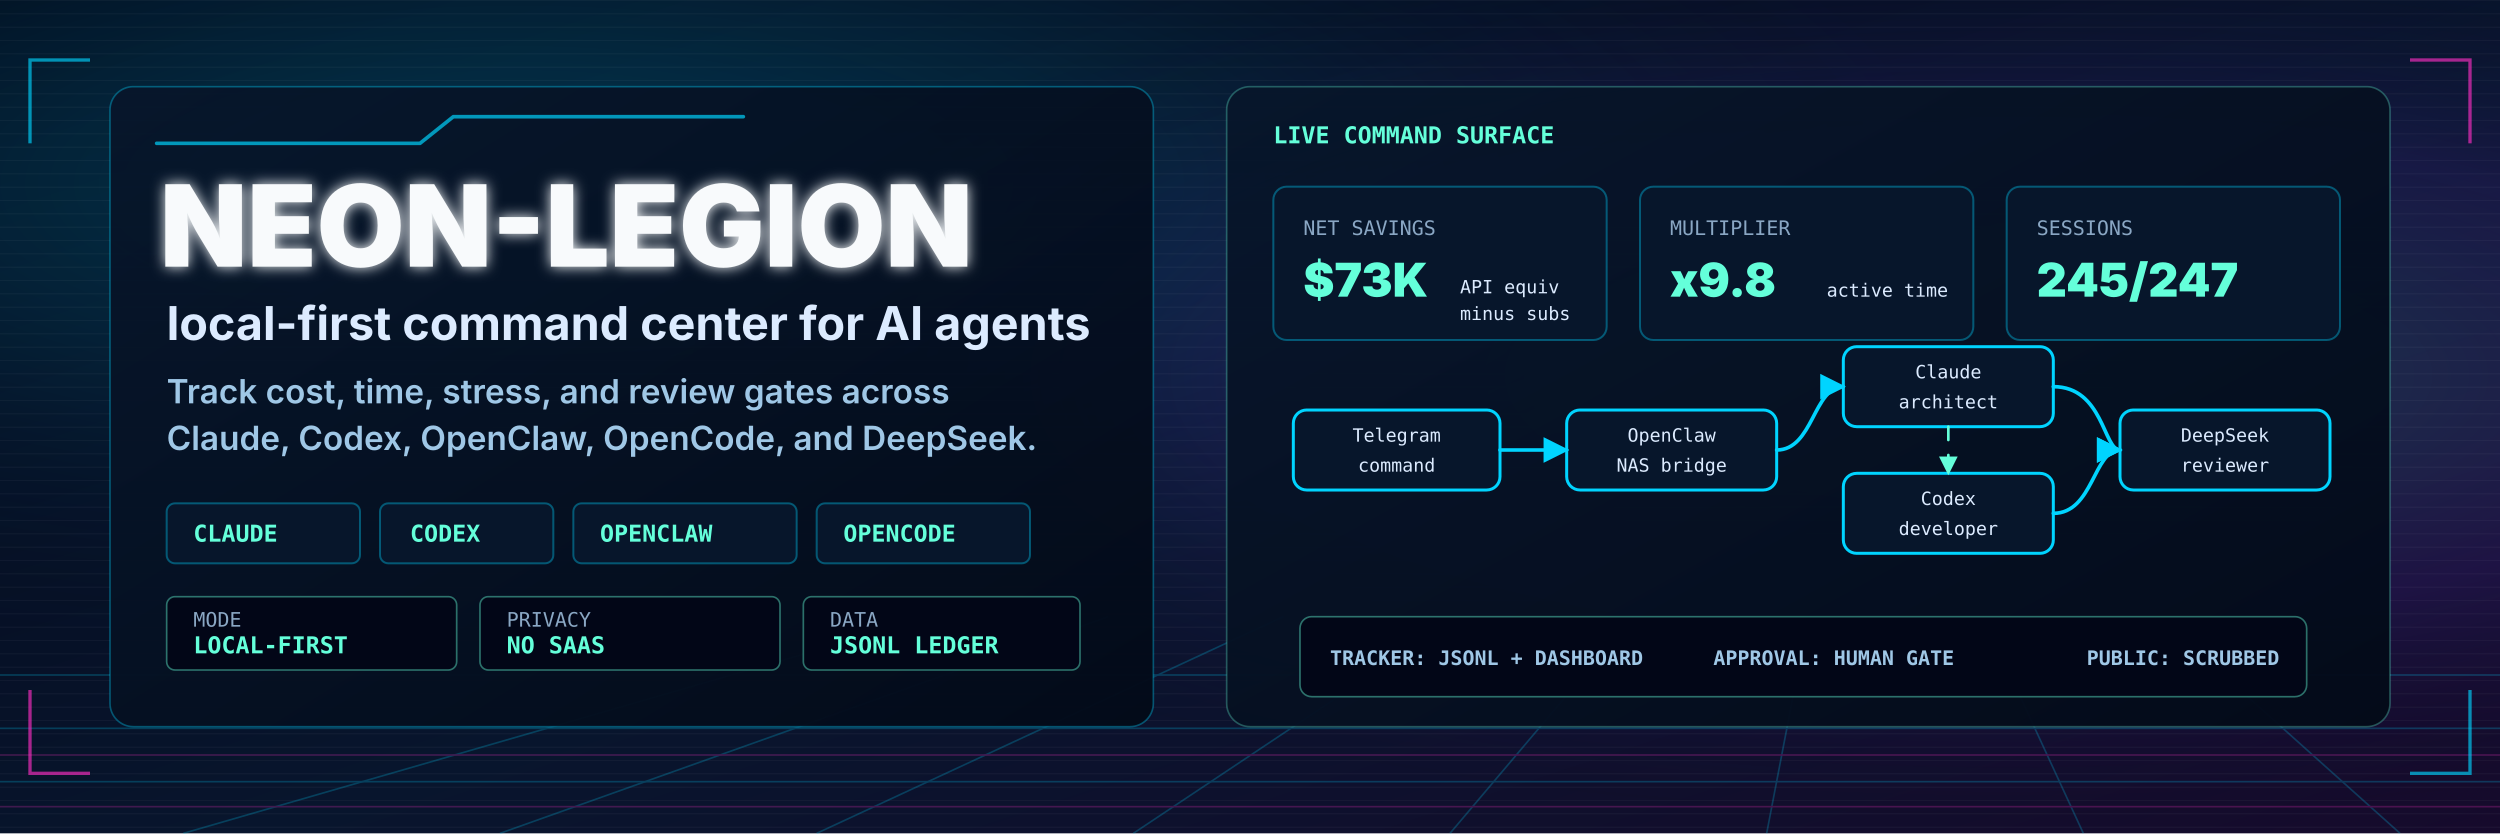
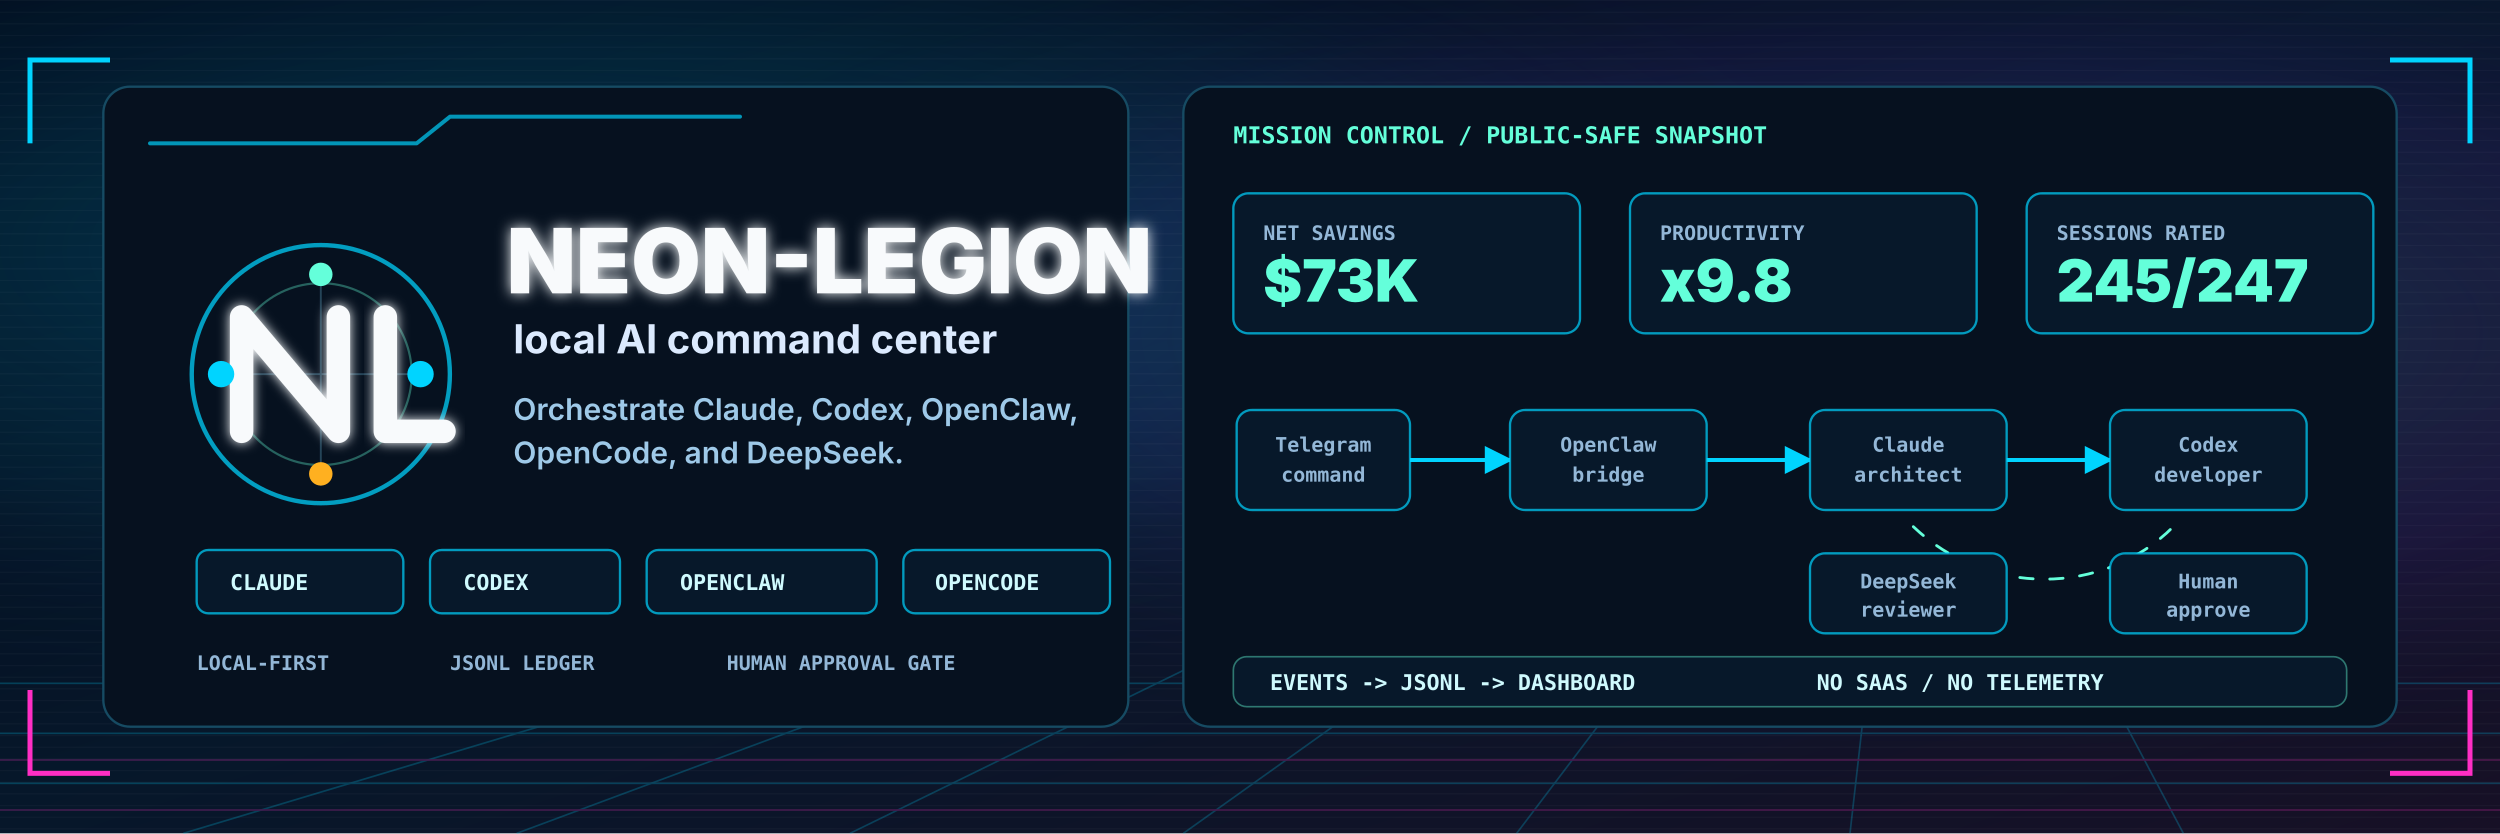
<svg xmlns="http://www.w3.org/2000/svg" width="1500" height="500" viewBox="0 0 1500 500" role="img" aria-labelledby="heroTitle heroDesc">
  <defs>
    <style>
-       .title{font-family:Inter,system-ui,sans-serif;font-size:68px;font-weight:900;letter-spacing:0;fill:#F8FAFC}
-       .subtitle{font-family:Inter,system-ui,sans-serif;font-size:28px;font-weight:750;fill:#DCEBFF}
-       .body{font-family:Inter,system-ui,sans-serif;font-size:20px;font-weight:600;fill:#9FC7E6}
-       .mono{font-family:"JetBrains Mono",ui-monospace,monospace;font-size:14px;font-weight:700;letter-spacing:0;fill:#64FFDA}
-       .monoSmall{font-family:"JetBrains Mono",ui-monospace,monospace;font-size:12px;font-weight:650;letter-spacing:0;fill:#9FC7E6}
-       .metricLabel{font-family:"JetBrains Mono",ui-monospace,monospace;font-size:12px;letter-spacing:0;fill:#8AA7C4}
-       .metricValue{font-family:Inter,system-ui,sans-serif;font-size:28px;font-weight:900;fill:#64FFDA}
-       .tiny{font-family:"JetBrains Mono",ui-monospace,monospace;font-size:11px;letter-spacing:0;fill:#DCEBFF}
-       .box{fill:#07162B;stroke:#00D4FF;stroke-width:1.8}
-       .boxSoft{fill:#07162B;stroke:#00D4FF;stroke-width:1.2;stroke-opacity:.36}
-       .wire{fill:none;stroke:#00D4FF;stroke-width:2.2;stroke-linecap:round;stroke-linejoin:round}
-       .wireSoft{fill:none;stroke:#64FFDA;stroke-width:1.6;stroke-linecap:round;stroke-linejoin:round;stroke-dasharray:8 9}
+       .title{font-family:Inter,system-ui,sans-serif;font-size:54px;font-weight:900;letter-spacing:0;fill:#F8FAFC}
+       .kicker{font-family:"JetBrains Mono",ui-monospace,monospace;font-size:14px;font-weight:800;letter-spacing:0;fill:#64FFDA}
+       .subtitle{font-family:Inter,system-ui,sans-serif;font-size:24px;font-weight:750;letter-spacing:0;fill:#DBEAFE}
+       .body{font-family:Inter,system-ui,sans-serif;font-size:18px;font-weight:600;letter-spacing:0;fill:#9EC9E8}
+       .mono{font-family:"JetBrains Mono",ui-monospace,monospace;font-size:13px;font-weight:800;letter-spacing:0;fill:#CFFAFE}
+       .small{font-family:"JetBrains Mono",ui-monospace,monospace;font-size:12px;font-weight:700;letter-spacing:0;fill:#93B7D7}
+       .metric{font-family:Inter,system-ui,sans-serif;font-size:35px;font-weight:900;letter-spacing:0;fill:#64FFDA}
+       .mark{fill:none;stroke:#F8FAFC;stroke-width:16;stroke-linecap:round;stroke-linejoin:round}
+       .panel{fill:#06111F;stroke:#164B63;stroke-width:1.4}
+       .chip{fill:#07182A;stroke:#00D4FF;stroke-width:1.4;stroke-opacity:.70}
+       .wire{fill:none;stroke:#00D4FF;stroke-width:2.4;stroke-linecap:round;stroke-linejoin:round}
+       .dash{fill:none;stroke:#64FFDA;stroke-width:1.7;stroke-dasharray:8 10;stroke-linecap:round}
    </style>
    <linearGradient id="bg" x1="0" x2="1" y1="0" y2="1">
      <stop offset="0" stop-color="#020617" />
-       <stop offset=".55" stop-color="#08152D" />
-       <stop offset="1" stop-color="#160A2C" />
+       <stop offset=".48" stop-color="#06172A" />
+       <stop offset="1" stop-color="#171026" />
    </linearGradient>
-     <radialGradient id="leftGlow" cx="21%" cy="22%" r="60%">
+     <radialGradient id="cyanGlow" cx="22%" cy="30%" r="55%">
      <stop offset="0" stop-color="#00D4FF" stop-opacity=".22" />
-       <stop offset=".55" stop-color="#00D4FF" stop-opacity=".06" />
+       <stop offset=".65" stop-color="#00D4FF" stop-opacity=".06" />
      <stop offset="1" stop-color="#020617" stop-opacity="0" />
    </radialGradient>
-     <radialGradient id="rightGlow" cx="80%" cy="45%" r="55%">
-       <stop offset="0" stop-color="#64FFDA" stop-opacity=".20" />
-       <stop offset=".55" stop-color="#7C3AED" stop-opacity=".12" />
+     <radialGradient id="greenGlow" cx="76%" cy="40%" r="56%">
+       <stop offset="0" stop-color="#64FFDA" stop-opacity=".18" />
+       <stop offset=".58" stop-color="#7C3AED" stop-opacity=".10" />
      <stop offset="1" stop-color="#020617" stop-opacity="0" />
    </radialGradient>
-     <linearGradient id="panel" x1="0" x2="1" y1="0" y2="1">
-       <stop offset="0" stop-color="#07162B" stop-opacity=".96" />
-       <stop offset="1" stop-color="#030A18" stop-opacity=".96" />
-     </linearGradient>
-     <pattern id="scan" width="8" height="8" patternUnits="userSpaceOnUse">
-       <path d="M0 0H8" stroke="#F8FAFC" stroke-opacity=".055" />
+     <pattern id="scan" width="7" height="7" patternUnits="userSpaceOnUse">
+       <path d="M0 0H7" stroke="#F8FAFC" stroke-opacity=".045" />
    </pattern>
-     <filter id="glow" x="-30%" y="-40%" width="160%" height="180%">
+     <filter id="glow" x="-35%" y="-35%" width="170%" height="170%">
      <feGaussianBlur stdDeviation="4" result="blur" />
      <feMerge>
        <feMergeNode in="blur" />
        <feMergeNode in="SourceGraphic" />
      </feMerge>
    </filter>
-     <marker id="arrow" viewBox="0 0 10 10" refX="9" refY="5" markerWidth="7" markerHeight="7" orient="auto-start-reverse">
+     <marker id="arrow" viewBox="0 0 10 10" refX="9" refY="5" markerWidth="7" markerHeight="7" orient="auto">
      <path d="M0 0L10 5L0 10Z" fill="#00D4FF" />
-     </marker>
-     <marker id="arrowGreen" viewBox="0 0 10 10" refX="9" refY="5" markerWidth="7" markerHeight="7" orient="auto-start-reverse">
-       <path d="M0 0L10 5L0 10Z" fill="#64FFDA" />
    </marker>
  </defs>
  <rect width="1500" height="500" fill="url(#bg)" />
-   <rect width="1500" height="500" fill="url(#leftGlow)" />
-   <rect width="1500" height="500" fill="url(#rightGlow)" />
-   <rect width="1500" height="500" fill="url(#scan)" opacity=".85" />
+   <rect width="1500" height="500" fill="url(#cyanGlow)" />
+   <rect width="1500" height="500" fill="url(#greenGlow)" />
+   <rect width="1500" height="500" fill="url(#scan)" opacity=".8" />
  <g opacity=".23">
-     <path d="M0 405H1500M0 437H1500M0 469H1500" stroke="#00D4FF" />
-     <path d="M110 500L560 370M300 500L665 370M490 500L770 370M680 500L875 370M870 500L980 370M1060 500L1085 370M1250 500L1190 370M1440 500L1295 370" stroke="#00D4FF" />
-     <path d="M0 453H1500M0 484H1500" stroke="#FF2EC4" />
+     <path d="M0 410H1500M0 440H1500M0 470H1500" stroke="#00D4FF" />
+     <path d="M110 500L550 368M310 500L665 368M510 500L780 368M710 500L895 368M910 500L1010 368M1110 500L1125 368M1310 500L1240 368" stroke="#00D4FF" />
+     <path d="M0 456H1500M0 486H1500" stroke="#FF2EC4" />
  </g>
-   <g transform="translate(66 52)">
-     <rect x="0" y="0" width="626" height="384" rx="14" fill="url(#panel)" stroke="#00D4FF" stroke-opacity=".35" />
-     <path d="M28 34H186L206 18H380" class="wire" opacity=".68" />
-     <text x="30" y="108" class="title" filter="url(#glow)">NEON-LEGION</text>
-     <text x="34" y="152" class="subtitle">local-first command center for AI agents</text>
-     <text x="34" y="190" class="body">Track cost, time, stress, and review gates across</text>
-     <text x="34" y="218" class="body">Claude, Codex, OpenClaw, OpenCode, and DeepSeek.</text>
-     <g transform="translate(34 250)">
-       <rect x="0" y="0" width="116" height="36" rx="5" class="boxSoft" />
-       <text x="16" y="23" class="mono">CLAUDE</text>
-       <rect x="128" y="0" width="104" height="36" rx="5" class="boxSoft" />
-       <text x="146" y="23" class="mono">CODEX</text>
-       <rect x="244" y="0" width="134" height="36" rx="5" class="boxSoft" />
-       <text x="260" y="23" class="mono">OPENCLAW</text>
-       <rect x="390" y="0" width="128" height="36" rx="5" class="boxSoft" />
-       <text x="406" y="23" class="mono">OPENCODE</text>
+   <path d="M18 86V36H66M1434 36H1482V86" fill="none" stroke="#00D4FF" stroke-width="3" />
+   <path d="M18 414V464H66M1434 464H1482V414" fill="none" stroke="#FF2EC4" stroke-width="3" />
+   <g transform="translate(62 52)">
+     <rect class="panel" x="0" y="0" width="615" height="384" rx="16" />
+     <path class="wire" d="M28 34H188L208 18H382" opacity=".68" />
+     <g transform="translate(46 88) scale(.88)">
+       <circle cx="96" cy="96" r="88" fill="#06111F" stroke="#00D4FF" stroke-width="3" stroke-opacity=".72" />
+       <circle cx="96" cy="96" r="62" fill="none" stroke="#64FFDA" stroke-width="1.5" stroke-opacity=".34" />
+       <path d="M30 96H162M96 30V172" stroke="#7DD3FC" stroke-width="1.3" stroke-opacity=".26" />
+       <path class="mark" d="M42 135V57L108 135V57" filter="url(#glow)" />
+       <path class="mark" d="M140 57V135H180" filter="url(#glow)" />
+       <circle cx="28" cy="96" r="9" fill="#00D4FF" />
+       <circle cx="164" cy="96" r="9" fill="#00D4FF" />
+       <circle cx="96" cy="28" r="8" fill="#64FFDA" />
+       <circle cx="96" cy="164" r="8" fill="#FFB020" />
    </g>
-     <g transform="translate(34 306)">
-       <rect x="0" y="0" width="174" height="44" rx="5" fill="#020617" stroke="#64FFDA" stroke-opacity=".42" />
-       <text x="16" y="18" class="metricLabel">MODE</text>
-       <text x="16" y="34" class="mono">LOCAL-FIRST</text>
-       <rect x="188" y="0" width="180" height="44" rx="5" fill="#020617" stroke="#64FFDA" stroke-opacity=".42" />
-       <text x="204" y="18" class="metricLabel">PRIVACY</text>
-       <text x="204" y="34" class="mono">NO SAAS</text>
-       <rect x="382" y="0" width="166" height="44" rx="5" fill="#020617" stroke="#64FFDA" stroke-opacity=".42" />
-       <text x="398" y="18" class="metricLabel">DATA</text>
-       <text x="398" y="34" class="mono">JSONL LEDGER</text>
+     <text x="242" y="124" class="title" filter="url(#glow)">NEON-LEGION</text>
+     <text x="246" y="160" class="subtitle">local AI command center</text>
+     <text x="246" y="200" class="body">Orchestrate Claude, Codex, OpenClaw,</text>
+     <text x="246" y="226" class="body">OpenCode, and DeepSeek.</text>
+     <g transform="translate(56 278)">
+       <rect class="chip" x="0" y="0" width="124" height="38" rx="7" />
+       <text x="20" y="24" class="mono">CLAUDE</text>
+       <rect class="chip" x="140" y="0" width="114" height="38" rx="7" />
+       <text x="160" y="24" class="mono">CODEX</text>
+       <rect class="chip" x="270" y="0" width="138" height="38" rx="7" />
+       <text x="290" y="24" class="mono">OPENCLAW</text>
+       <rect class="chip" x="424" y="0" width="124" height="38" rx="7" />
+       <text x="443" y="24" class="mono">OPENCODE</text>
+     </g>
+     <g transform="translate(56 330)">
+       <text x="0" y="20" class="small">LOCAL-FIRST</text>
+       <text x="152" y="20" class="small">JSONL LEDGER</text>
+       <text x="318" y="20" class="small">HUMAN APPROVAL GATE</text>
    </g>
  </g>
-   <g transform="translate(736 52)">
-     <rect x="0" y="0" width="698" height="384" rx="14" fill="url(#panel)" stroke="#64FFDA" stroke-opacity=".30" />
-     <text x="28" y="34" class="mono">LIVE COMMAND SURFACE</text>
-     <g transform="translate(28 60)">
-       <rect x="0" y="0" width="200" height="92" rx="8" class="boxSoft" />
-       <text x="18" y="29" class="metricLabel">NET SAVINGS</text>
-       <text x="18" y="66" class="metricValue">$73K</text>
-       <text x="112" y="64" class="tiny">API equiv</text>
-       <text x="112" y="80" class="tiny">minus subs</text>
-       <rect x="220" y="0" width="200" height="92" rx="8" class="boxSoft" />
-       <text x="238" y="29" class="metricLabel">MULTIPLIER</text>
-       <text x="238" y="66" class="metricValue">x9.8</text>
-       <text x="332" y="66" class="tiny">active time</text>
-       <rect x="440" y="0" width="200" height="92" rx="8" class="boxSoft" />
-       <text x="458" y="29" class="metricLabel">SESSIONS</text>
-       <text x="458" y="66" class="metricValue">245/247</text>
+   <g transform="translate(710 52)">
+     <rect class="panel" x="0" y="0" width="728" height="384" rx="16" />
+     <text x="30" y="34" class="kicker">MISSION CONTROL / PUBLIC-SAFE SNAPSHOT</text>
+     <g transform="translate(30 64)">
+       <rect class="chip" x="0" y="0" width="208" height="84" rx="9" />
+       <text x="18" y="28" class="small">NET SAVINGS</text>
+       <text x="18" y="65" class="metric">$73K</text>
+       <rect class="chip" x="238" y="0" width="208" height="84" rx="9" />
+       <text x="256" y="28" class="small">PRODUCTIVITY</text>
+       <text x="256" y="65" class="metric">x9.8</text>
+       <rect class="chip" x="476" y="0" width="208" height="84" rx="9" />
+       <text x="494" y="28" class="small">SESSIONS RATED</text>
+       <text x="494" y="65" class="metric">245/247</text>
    </g>
-     <g transform="translate(40 218)">
-       <rect x="0" y="-24" width="124" height="48" rx="8" class="box" />
-       <text x="62" y="-5" class="tiny" text-anchor="middle">Telegram</text>
-       <text x="62" y="13" class="tiny" text-anchor="middle">command</text>
-       <rect x="164" y="-24" width="126" height="48" rx="8" class="box" />
-       <text x="227" y="-5" class="tiny" text-anchor="middle">OpenClaw</text>
-       <text x="227" y="13" class="tiny" text-anchor="middle">NAS bridge</text>
-       <rect x="330" y="-62" width="126" height="48" rx="8" class="box" />
-       <text x="393" y="-43" class="tiny" text-anchor="middle">Claude</text>
-       <text x="393" y="-25" class="tiny" text-anchor="middle">architect</text>
-       <rect x="330" y="14" width="126" height="48" rx="8" class="box" />
-       <text x="393" y="33" class="tiny" text-anchor="middle">Codex</text>
-       <text x="393" y="51" class="tiny" text-anchor="middle">developer</text>
-       <rect x="496" y="-24" width="126" height="48" rx="8" class="box" />
-       <text x="559" y="-5" class="tiny" text-anchor="middle">DeepSeek</text>
-       <text x="559" y="13" class="tiny" text-anchor="middle">reviewer</text>
-       <path d="M124 0H164" class="wire" marker-end="url(#arrow)" />
-       <path d="M290 0C312 0 312 -38 330 -38" class="wire" marker-end="url(#arrow)" />
-       <path d="M456 -38C486 -38 486 0 496 0" class="wire" marker-end="url(#arrow)" />
-       <path d="M456 38C480 38 480 0 496 0" class="wire" marker-end="url(#arrow)" />
-       <path d="M393 -14V14" class="wireSoft" marker-end="url(#arrowGreen)" />
+     <g transform="translate(32 194)">
+       <path class="wire" marker-end="url(#arrow)" d="M104 30H164" />
+       <path class="wire" marker-end="url(#arrow)" d="M282 30H344" />
+       <path class="wire" marker-end="url(#arrow)" d="M462 30H524" />
+       <path class="dash" d="M406 70C450 112 520 112 562 70" />
+       <rect class="chip" x="0" y="0" width="104" height="60" rx="9" />
+       <text x="52" y="25" class="small" text-anchor="middle">Telegram</text>
+       <text x="52" y="43" class="small" text-anchor="middle">command</text>
+       <rect class="chip" x="164" y="0" width="118" height="60" rx="9" />
+       <text x="223" y="25" class="small" text-anchor="middle">OpenClaw</text>
+       <text x="223" y="43" class="small" text-anchor="middle">bridge</text>
+       <rect class="chip" x="344" y="0" width="118" height="60" rx="9" />
+       <text x="403" y="25" class="small" text-anchor="middle">Claude</text>
+       <text x="403" y="43" class="small" text-anchor="middle">architect</text>
+       <rect class="chip" x="524" y="0" width="118" height="60" rx="9" />
+       <text x="583" y="25" class="small" text-anchor="middle">Codex</text>
+       <text x="583" y="43" class="small" text-anchor="middle">developer</text>
+       <rect class="chip" x="344" y="86" width="118" height="48" rx="9" stroke="#FF2EC4" stroke-opacity=".70" />
+       <text x="403" y="107" class="small" text-anchor="middle">DeepSeek</text>
+       <text x="403" y="124" class="small" text-anchor="middle">reviewer</text>
+       <rect class="chip" x="524" y="86" width="118" height="48" rx="9" stroke="#FFB020" stroke-opacity=".80" />
+       <text x="583" y="107" class="small" text-anchor="middle">Human</text>
+       <text x="583" y="124" class="small" text-anchor="middle">approve</text>
    </g>
-     <g transform="translate(44 318)">
-       <rect x="0" y="0" width="604" height="48" rx="7" fill="#020617" stroke="#64FFDA" stroke-opacity=".42" />
-       <text x="18" y="29" class="monoSmall">TRACKER: JSONL + DASHBOARD</text>
-       <text x="248" y="29" class="monoSmall">APPROVAL: HUMAN GATE</text>
-       <text x="472" y="29" class="monoSmall">PUBLIC: SCRUBBED</text>
+     <g transform="translate(30 342)">
+       <rect x="0" y="0" width="668" height="30" rx="8" fill="#07182A" stroke="#64FFDA" stroke-opacity=".42" />
+       <text x="22" y="20" class="mono">EVENTS -&gt; JSONL -&gt; DASHBOARD</text>
+       <text x="350" y="20" class="mono">NO SAAS / NO TELEMETRY</text>
    </g>
  </g>
-   <g opacity=".64">
-     <path d="M54 36H18V86" stroke="#00D4FF" stroke-width="2" fill="none" />
-     <path d="M1446 36H1482V86" stroke="#FF2EC4" stroke-width="2" fill="none" />
-     <path d="M54 464H18V414" stroke="#FF2EC4" stroke-width="2" fill="none" />
-     <path d="M1446 464H1482V414" stroke="#00D4FF" stroke-width="2" fill="none" />
-   </g>
</svg>
